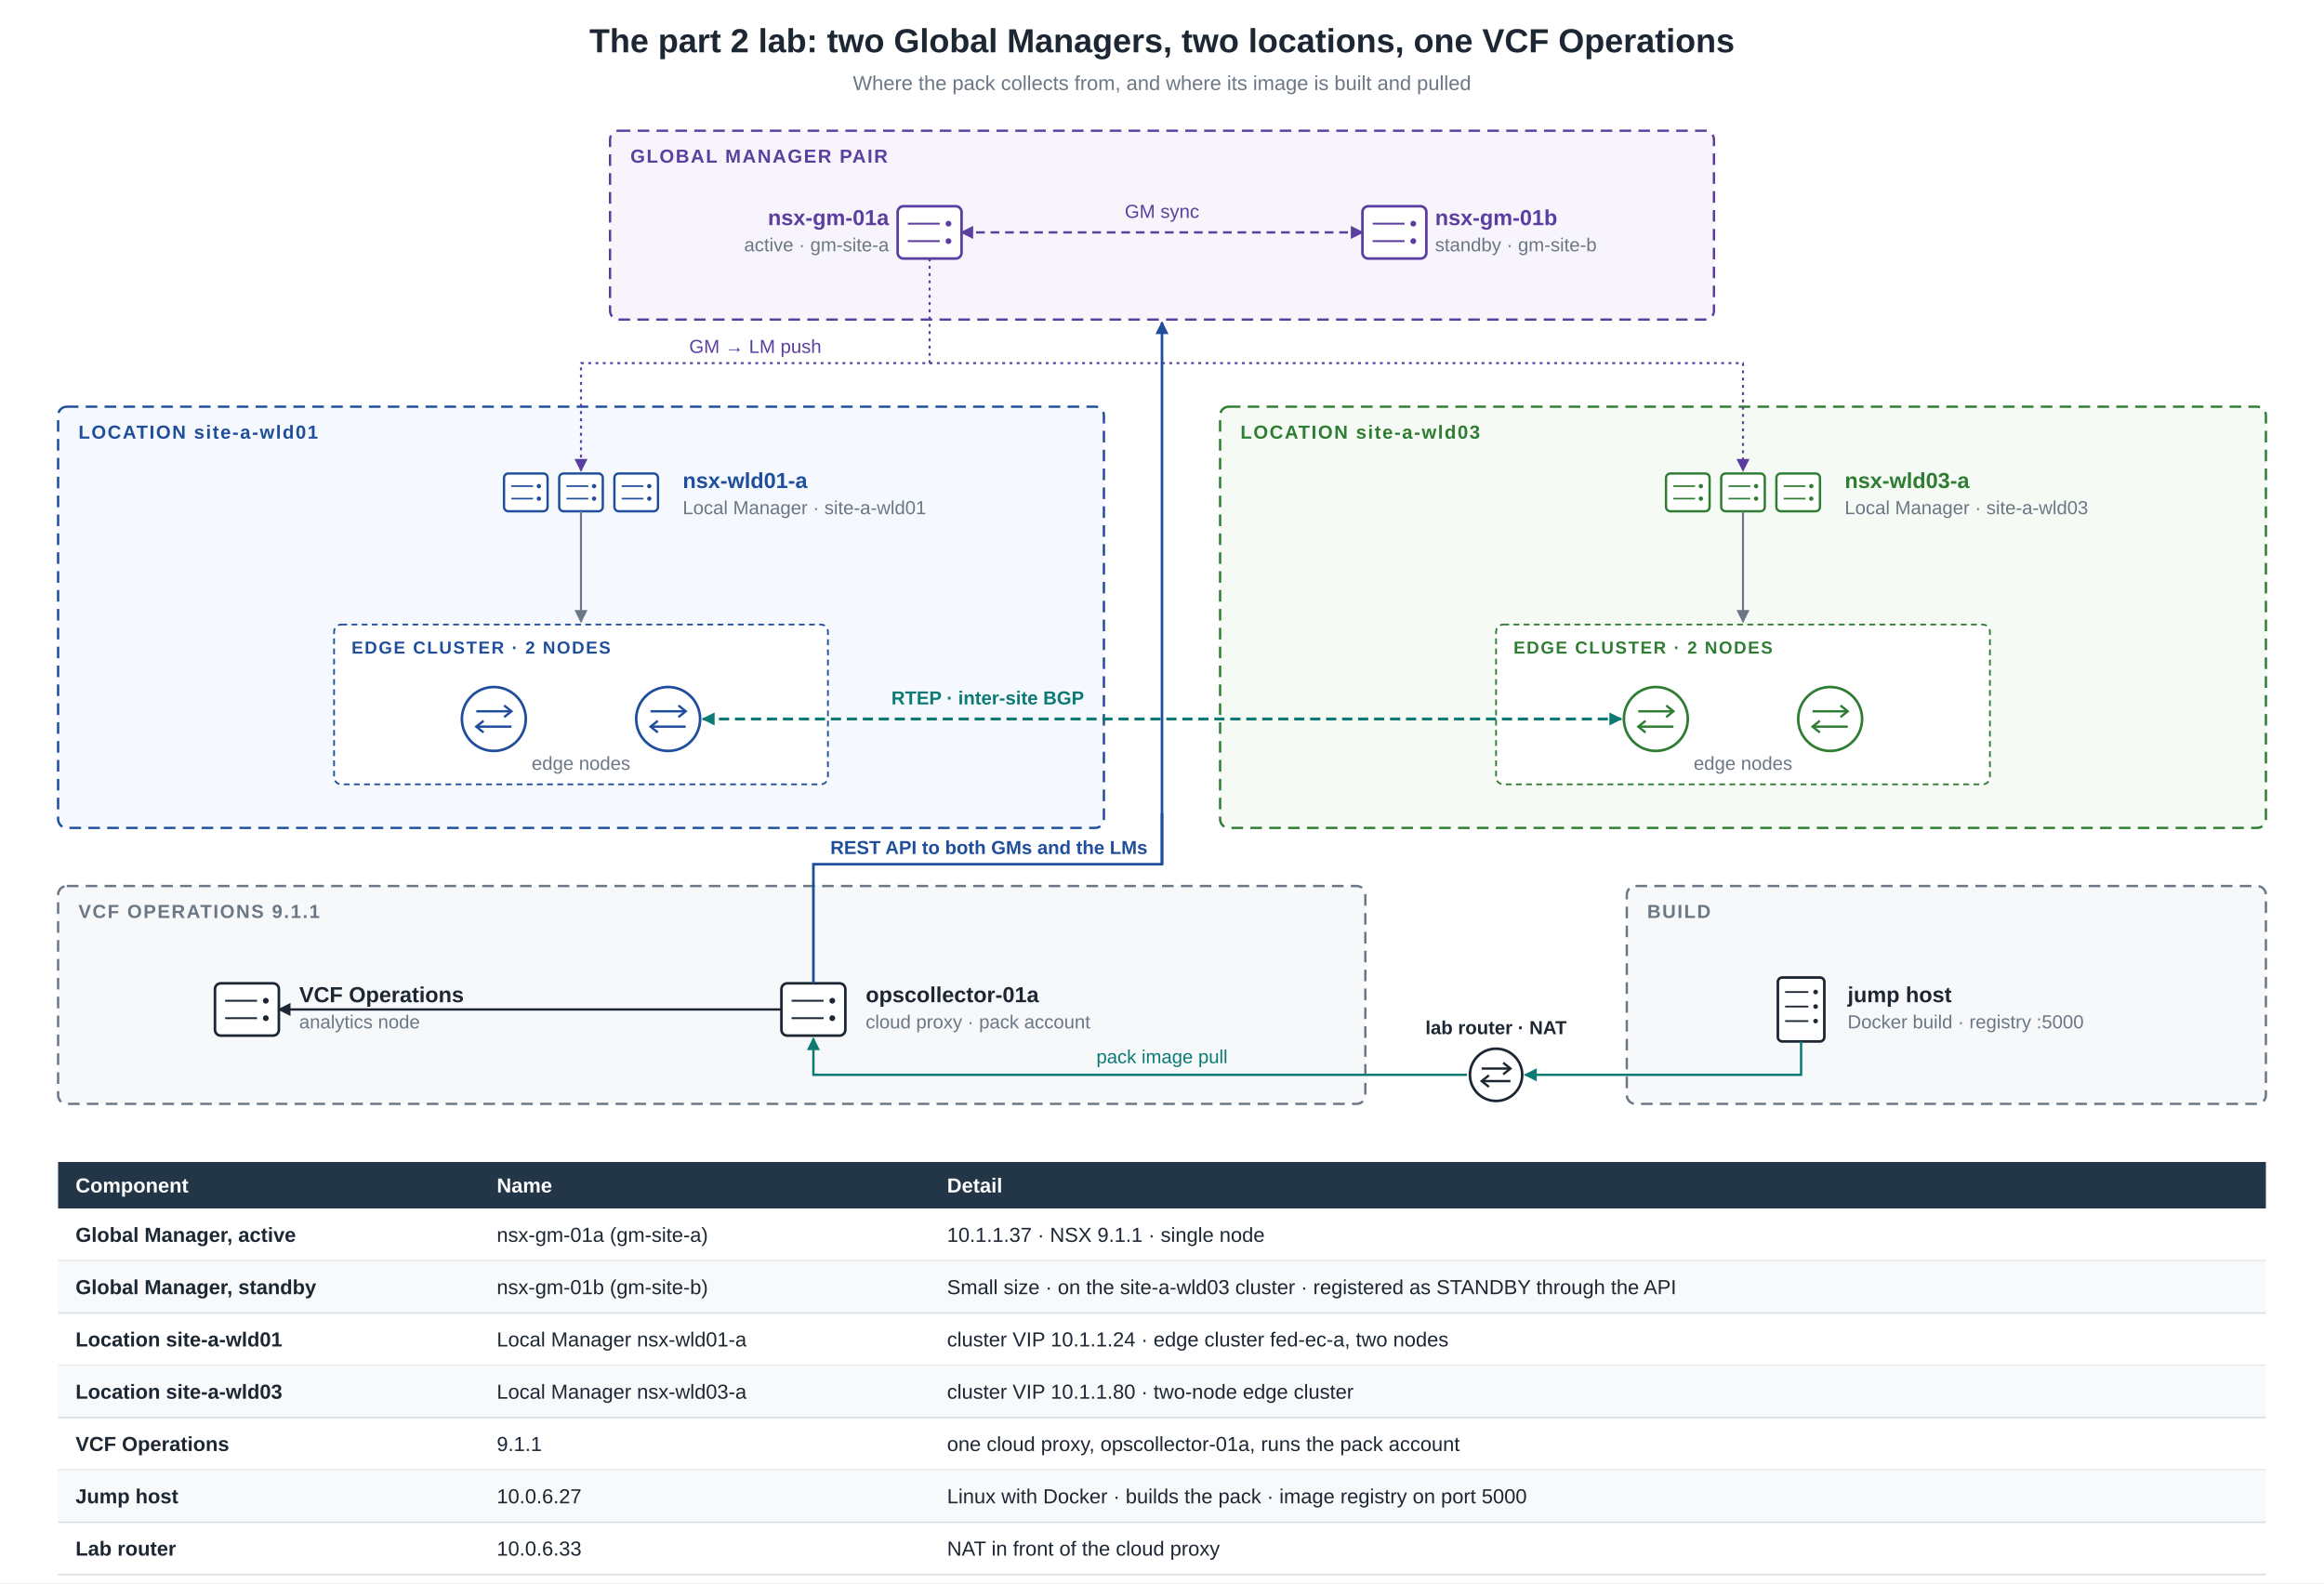
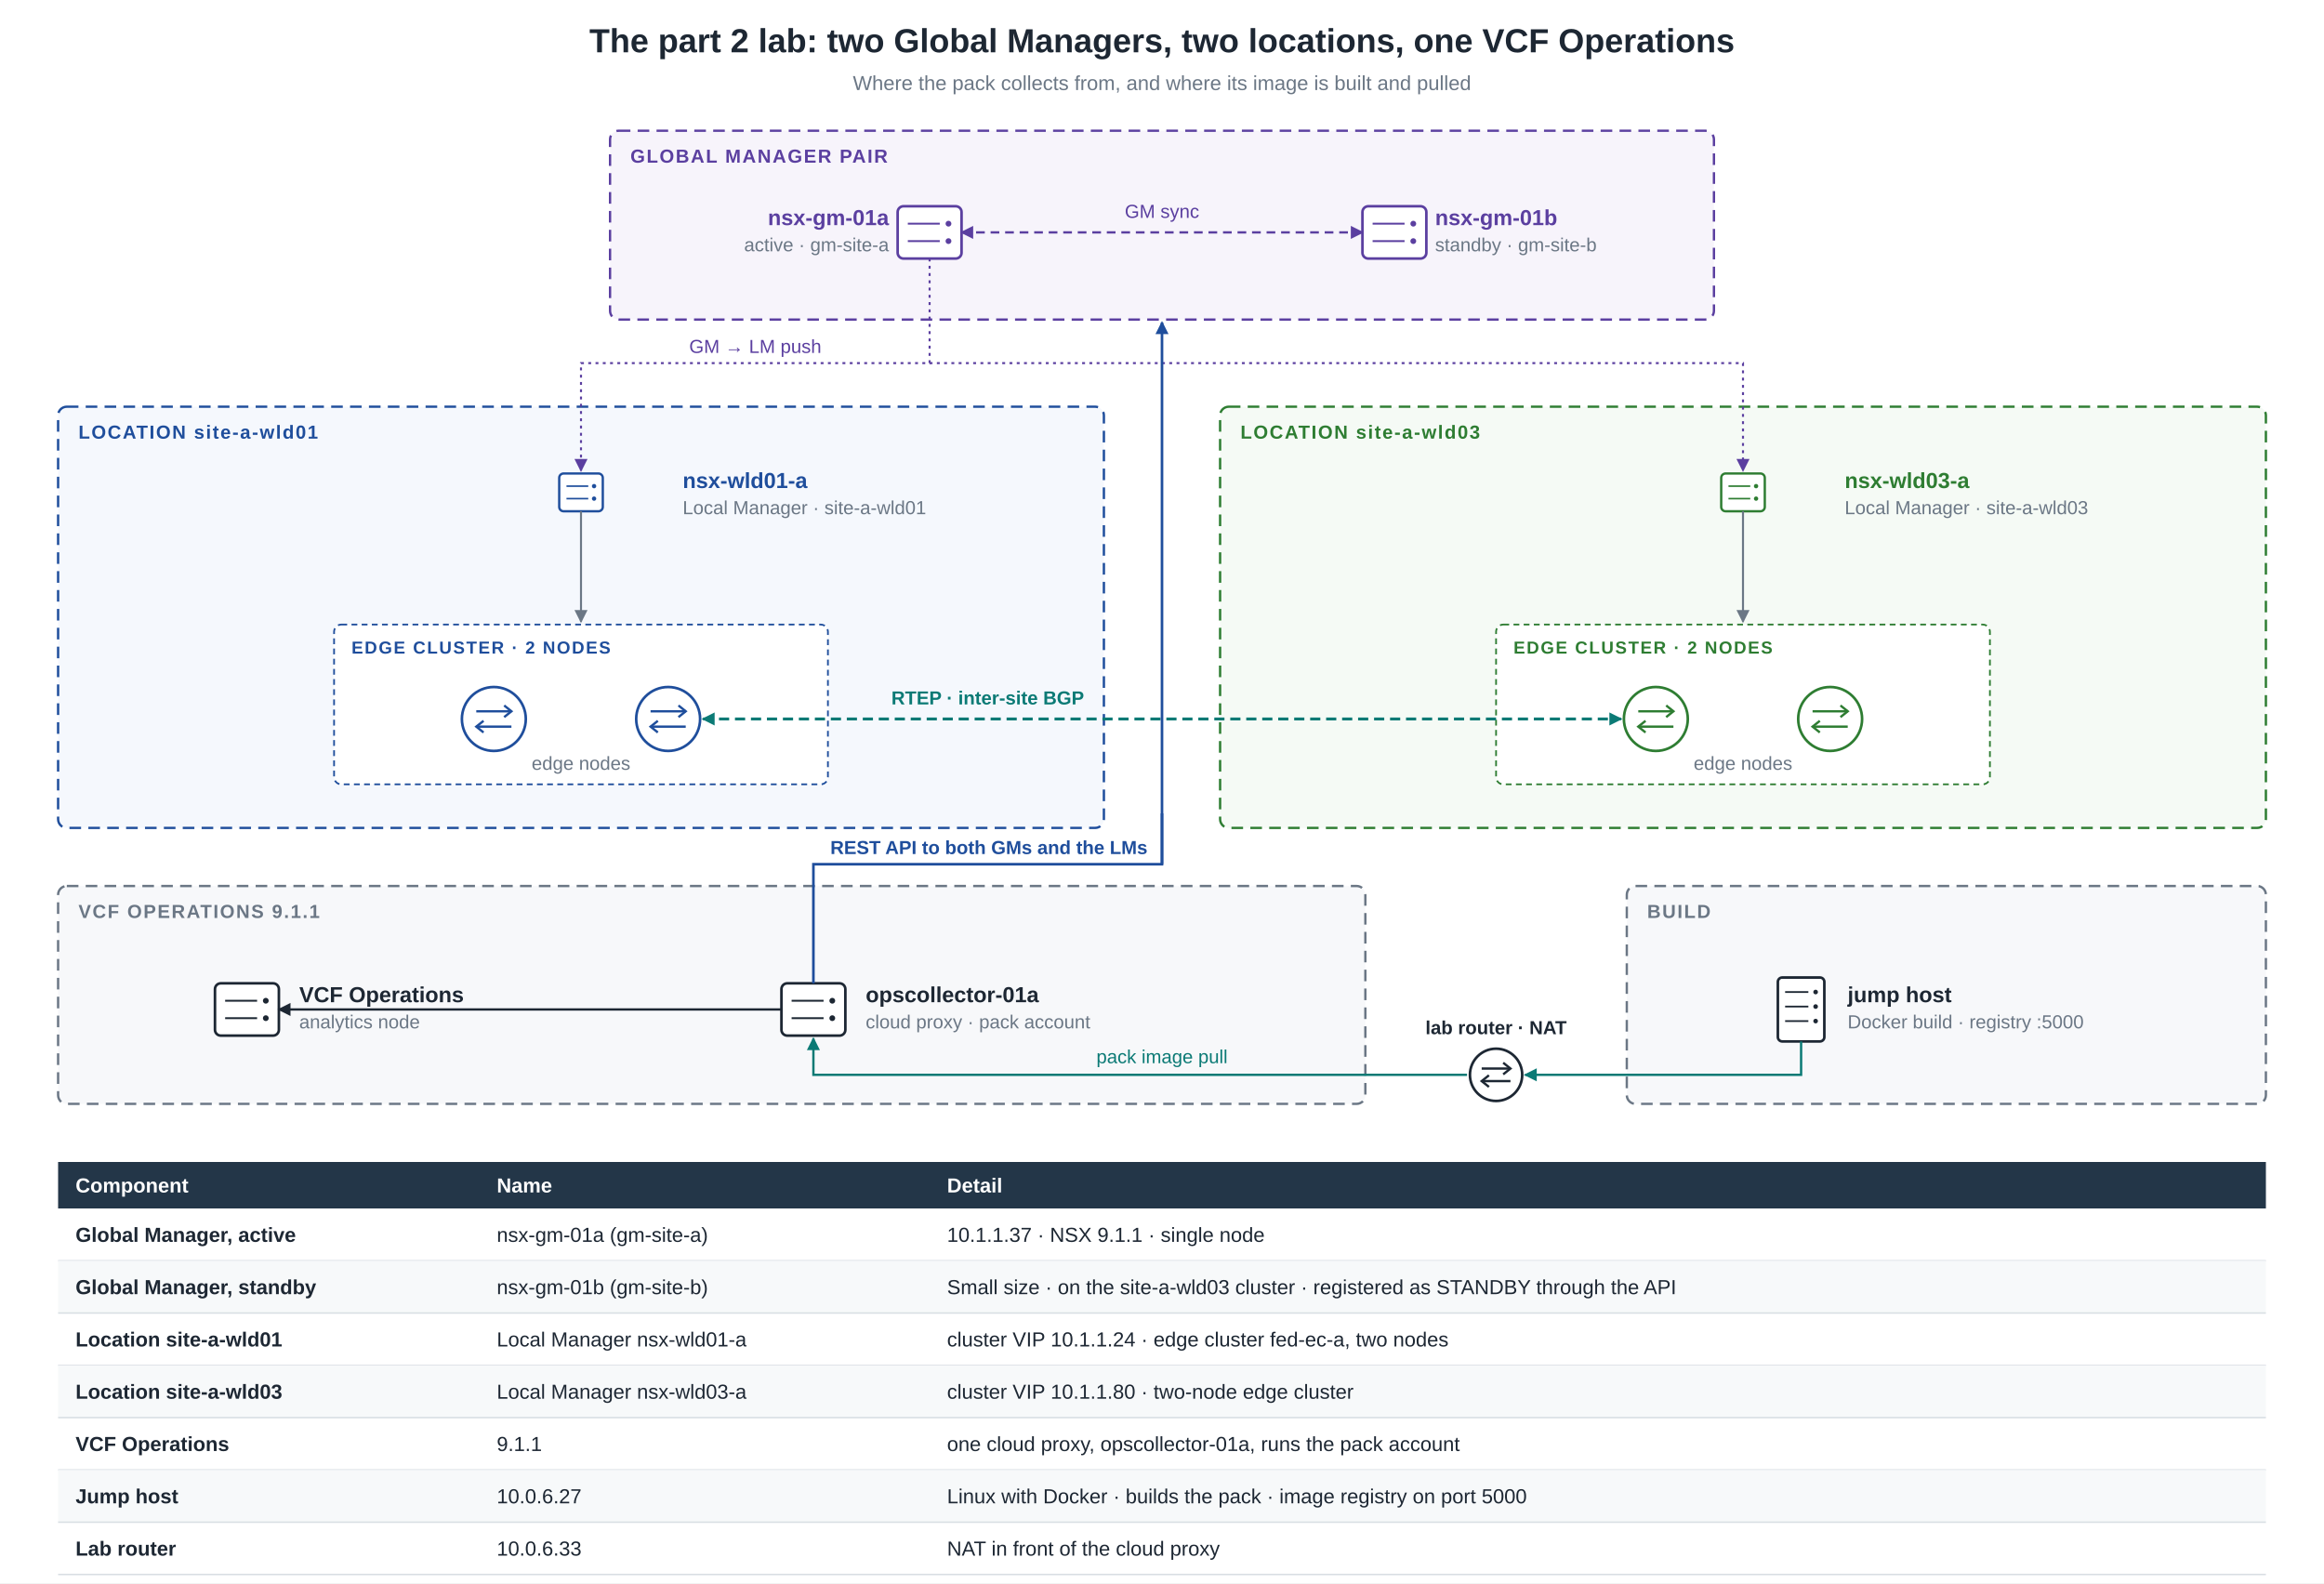
<svg xmlns="http://www.w3.org/2000/svg" width="1600" height="1090" viewBox="0 0 1600 1090" font-family="Arial, Helvetica, sans-serif" font-size="13" fill="#1d2733">
  <rect width="1600" height="1090" fill="#ffffff" />
  <defs>
    <marker id="ma" markerUnits="userSpaceOnUse" markerWidth="9" markerHeight="9" refX="8" refY="4.5" orient="auto">
      <path d="M0,0 L9,4.5 L0,9 z" fill="#1d2733" />
    </marker>
    <marker id="sa" markerUnits="userSpaceOnUse" markerWidth="9" markerHeight="9" refX="1" refY="4.5" orient="auto">
      <path d="M9,0 L0,4.5 L9,9 z" fill="#1d2733" />
    </marker>
    <marker id="mp" markerUnits="userSpaceOnUse" markerWidth="9" markerHeight="9" refX="8" refY="4.5" orient="auto">
      <path d="M0,0 L9,4.5 L0,9 z" fill="#5b3fa0" />
    </marker>
    <marker id="sp" markerUnits="userSpaceOnUse" markerWidth="9" markerHeight="9" refX="1" refY="4.5" orient="auto">
      <path d="M9,0 L0,4.5 L9,9 z" fill="#5b3fa0" />
    </marker>
    <marker id="mt" markerUnits="userSpaceOnUse" markerWidth="9" markerHeight="9" refX="8" refY="4.5" orient="auto">
      <path d="M0,0 L9,4.5 L0,9 z" fill="#0b7a75" />
    </marker>
    <marker id="st" markerUnits="userSpaceOnUse" markerWidth="9" markerHeight="9" refX="1" refY="4.5" orient="auto">
      <path d="M9,0 L0,4.5 L9,9 z" fill="#0b7a75" />
    </marker>
    <marker id="mg" markerUnits="userSpaceOnUse" markerWidth="9" markerHeight="9" refX="8" refY="4.5" orient="auto">
      <path d="M0,0 L9,4.5 L0,9 z" fill="#6b7785" />
    </marker>
    <marker id="sg" markerUnits="userSpaceOnUse" markerWidth="9" markerHeight="9" refX="1" refY="4.5" orient="auto">
      <path d="M9,0 L0,4.5 L9,9 z" fill="#6b7785" />
    </marker>
    <marker id="mb" markerUnits="userSpaceOnUse" markerWidth="9" markerHeight="9" refX="8" refY="4.5" orient="auto">
      <path d="M0,0 L9,4.5 L0,9 z" fill="#1f4e9c" />
    </marker>
    <marker id="sb" markerUnits="userSpaceOnUse" markerWidth="9" markerHeight="9" refX="1" refY="4.5" orient="auto">
      <path d="M9,0 L0,4.5 L9,9 z" fill="#1f4e9c" />
    </marker>
  </defs>
  <text x="800.0" y="36" font-size="23" fill="#1d2733" text-anchor="middle" font-weight="bold">The part 2 lab: two Global Managers, two locations, one VCF Operations</text>
  <text x="800.0" y="62" font-size="14" fill="#6b7785" text-anchor="middle">Where the pack collects from, and where its image is built and pulled</text>
  <rect x="420" y="90" width="760" height="130" rx="6" fill="#f7f4fb" stroke="#5b3fa0" stroke-width="1.6" stroke-dasharray="8 5" />
  <text letter-spacing="1" x="434" y="112" font-size="13" fill="#5b3fa0" text-anchor="start" font-weight="bold">GLOBAL MANAGER PAIR</text>
  <rect x="618" y="142" width="44" height="36" rx="4" fill="#ffffff" stroke="#5b3fa0" stroke-width="1.8" />
  <line x1="625" y1="154" x2="647" y2="154" stroke="#5b3fa0" stroke-width="1.3" />
  <circle cx="653" cy="154" r="2" fill="#5b3fa0" />
  <line x1="625" y1="166" x2="647" y2="166" stroke="#5b3fa0" stroke-width="1.3" />
  <circle cx="653" cy="166" r="2" fill="#5b3fa0" />
  <text x="612" y="155" font-size="15" fill="#5b3fa0" text-anchor="end" font-weight="bold">nsx-gm-01a</text>
  <text x="612" y="173" font-size="13" fill="#6b7785" text-anchor="end">active · gm-site-a</text>
  <rect x="938" y="142" width="44" height="36" rx="4" fill="#ffffff" stroke="#5b3fa0" stroke-width="1.8" />
  <line x1="945" y1="154" x2="967" y2="154" stroke="#5b3fa0" stroke-width="1.3" />
  <circle cx="973" cy="154" r="2" fill="#5b3fa0" />
  <line x1="945" y1="166" x2="967" y2="166" stroke="#5b3fa0" stroke-width="1.3" />
  <circle cx="973" cy="166" r="2" fill="#5b3fa0" />
  <text x="988" y="155" font-size="15" fill="#5b3fa0" text-anchor="start" font-weight="bold">nsx-gm-01b</text>
  <text x="988" y="173" font-size="13" fill="#6b7785" text-anchor="start">standby · gm-site-b</text>
  <path d="M662,160 L938,160" fill="none" stroke="#5b3fa0" stroke-width="1.6" stroke-dasharray="6 4" marker-end="url(#mp)" marker-start="url(#sp)" />
  <text x="800" y="150" font-size="13" fill="#5b3fa0" text-anchor="middle">GM sync</text>
  <rect x="40" y="280" width="720" height="290" rx="6" fill="#f5f8fd" stroke="#1f4e9c" stroke-width="1.6" stroke-dasharray="8 5" />
  <text letter-spacing="1" x="54" y="302" font-size="13" fill="#1f4e9c" text-anchor="start" font-weight="bold">LOCATION site-a-wld01</text>
  <rect x="840" y="280" width="720" height="290" rx="6" fill="#f5faf5" stroke="#2e7d32" stroke-width="1.6" stroke-dasharray="8 5" />
  <text letter-spacing="1" x="854" y="302" font-size="13" fill="#2e7d32" text-anchor="start" font-weight="bold">LOCATION site-a-wld03</text>
  <path d="M640,178 L640,250 L400,250 L400,324" fill="none" stroke="#5b3fa0" stroke-width="1.4" stroke-dasharray="2 3" marker-end="url(#mp)" />
  <path d="M640,250 L1200,250 L1200,324" fill="none" stroke="#5b3fa0" stroke-width="1.4" stroke-dasharray="2 3" marker-end="url(#mp)" />
  <text x="520" y="243" font-size="13" fill="#5b3fa0" text-anchor="middle">GM → LM push</text>
-   <rect x="347" y="326" width="30" height="26" rx="3" fill="#ffffff" stroke="#1f4e9c" stroke-width="1.6" />
-   <line x1="352" y1="334.7" x2="367" y2="334.7" stroke="#1f4e9c" stroke-width="1.1" />
-   <circle cx="371" cy="334.7" r="1.5" fill="#1f4e9c" />
-   <line x1="352" y1="343.3" x2="367" y2="343.3" stroke="#1f4e9c" stroke-width="1.1" />
-   <circle cx="371" cy="343.3" r="1.5" fill="#1f4e9c" />
  <rect x="385" y="326" width="30" height="26" rx="3" fill="#ffffff" stroke="#1f4e9c" stroke-width="1.6" />
  <line x1="390" y1="334.7" x2="405" y2="334.7" stroke="#1f4e9c" stroke-width="1.1" />
  <circle cx="409" cy="334.7" r="1.5" fill="#1f4e9c" />
  <line x1="390" y1="343.3" x2="405" y2="343.3" stroke="#1f4e9c" stroke-width="1.1" />
  <circle cx="409" cy="343.3" r="1.5" fill="#1f4e9c" />
-   <rect x="423" y="326" width="30" height="26" rx="3" fill="#ffffff" stroke="#1f4e9c" stroke-width="1.6" />
-   <line x1="428" y1="334.7" x2="443" y2="334.7" stroke="#1f4e9c" stroke-width="1.1" />
-   <circle cx="447" cy="334.7" r="1.5" fill="#1f4e9c" />
-   <line x1="428" y1="343.3" x2="443" y2="343.3" stroke="#1f4e9c" stroke-width="1.1" />
-   <circle cx="447" cy="343.3" r="1.5" fill="#1f4e9c" />
  <text x="470" y="336" font-size="15" fill="#1f4e9c" text-anchor="start" font-weight="bold">nsx-wld01-a</text>
  <text x="470" y="354" font-size="13" fill="#6b7785" text-anchor="start">Local Manager · site-a-wld01</text>
  <path d="M400,352 L400,428" fill="none" stroke="#6b7785" stroke-width="1.4" marker-end="url(#mg)" />
-   <rect x="1147" y="326" width="30" height="26" rx="3" fill="#ffffff" stroke="#2e7d32" stroke-width="1.6" />
-   <line x1="1152" y1="334.7" x2="1167" y2="334.7" stroke="#2e7d32" stroke-width="1.1" />
-   <circle cx="1171" cy="334.7" r="1.5" fill="#2e7d32" />
-   <line x1="1152" y1="343.3" x2="1167" y2="343.3" stroke="#2e7d32" stroke-width="1.1" />
-   <circle cx="1171" cy="343.3" r="1.5" fill="#2e7d32" />
  <rect x="1185" y="326" width="30" height="26" rx="3" fill="#ffffff" stroke="#2e7d32" stroke-width="1.6" />
  <line x1="1190" y1="334.7" x2="1205" y2="334.7" stroke="#2e7d32" stroke-width="1.1" />
  <circle cx="1209" cy="334.7" r="1.5" fill="#2e7d32" />
  <line x1="1190" y1="343.3" x2="1205" y2="343.3" stroke="#2e7d32" stroke-width="1.1" />
  <circle cx="1209" cy="343.3" r="1.5" fill="#2e7d32" />
-   <rect x="1223" y="326" width="30" height="26" rx="3" fill="#ffffff" stroke="#2e7d32" stroke-width="1.6" />
-   <line x1="1228" y1="334.7" x2="1243" y2="334.7" stroke="#2e7d32" stroke-width="1.1" />
-   <circle cx="1247" cy="334.7" r="1.5" fill="#2e7d32" />
-   <line x1="1228" y1="343.3" x2="1243" y2="343.3" stroke="#2e7d32" stroke-width="1.1" />
-   <circle cx="1247" cy="343.3" r="1.5" fill="#2e7d32" />
  <text x="1270" y="336" font-size="15" fill="#2e7d32" text-anchor="start" font-weight="bold">nsx-wld03-a</text>
  <text x="1270" y="354" font-size="13" fill="#6b7785" text-anchor="start">Local Manager · site-a-wld03</text>
  <path d="M1200,352 L1200,428" fill="none" stroke="#6b7785" stroke-width="1.4" marker-end="url(#mg)" />
  <rect x="230" y="430" width="340" height="110" rx="5" fill="#ffffff" stroke="#1f4e9c" stroke-width="1.2" stroke-dasharray="4 3" />
  <text letter-spacing="1" x="242" y="450" font-size="12" fill="#1f4e9c" text-anchor="start" font-weight="bold">EDGE CLUSTER · 2 NODES</text>
  <circle cx="340" cy="495" r="22" fill="#ffffff" stroke="#1f4e9c" stroke-width="1.8" />
  <line x1="327.9" y1="489.72" x2="352.1" y2="489.72" stroke="#1f4e9c" stroke-width="1.6" />
  <path d="M347.1,485.72 L352.1,489.72 L347.1,493.72" fill="none" stroke="#1f4e9c" stroke-width="1.6" />
  <line x1="327.9" y1="500.28" x2="352.1" y2="500.28" stroke="#1f4e9c" stroke-width="1.6" />
  <path d="M332.9,496.28 L327.9,500.28 L332.9,504.28" fill="none" stroke="#1f4e9c" stroke-width="1.6" />
  <circle cx="460" cy="495" r="22" fill="#ffffff" stroke="#1f4e9c" stroke-width="1.8" />
  <line x1="447.9" y1="489.72" x2="472.1" y2="489.72" stroke="#1f4e9c" stroke-width="1.6" />
  <path d="M467.1,485.72 L472.1,489.72 L467.1,493.72" fill="none" stroke="#1f4e9c" stroke-width="1.6" />
  <line x1="447.9" y1="500.28" x2="472.1" y2="500.28" stroke="#1f4e9c" stroke-width="1.6" />
  <path d="M452.9,496.28 L447.9,500.28 L452.9,504.28" fill="none" stroke="#1f4e9c" stroke-width="1.6" />
  <text x="400" y="530" font-size="13" fill="#6b7785" text-anchor="middle">edge nodes</text>
  <rect x="1030" y="430" width="340" height="110" rx="5" fill="#ffffff" stroke="#2e7d32" stroke-width="1.2" stroke-dasharray="4 3" />
  <text letter-spacing="1" x="1042" y="450" font-size="12" fill="#2e7d32" text-anchor="start" font-weight="bold">EDGE CLUSTER · 2 NODES</text>
  <circle cx="1140" cy="495" r="22" fill="#ffffff" stroke="#2e7d32" stroke-width="1.8" />
  <line x1="1127.9" y1="489.72" x2="1152.1" y2="489.72" stroke="#2e7d32" stroke-width="1.6" />
  <path d="M1147.1,485.72 L1152.1,489.72 L1147.1,493.72" fill="none" stroke="#2e7d32" stroke-width="1.6" />
  <line x1="1127.9" y1="500.28" x2="1152.1" y2="500.28" stroke="#2e7d32" stroke-width="1.6" />
  <path d="M1132.9,496.28 L1127.9,500.28 L1132.9,504.28" fill="none" stroke="#2e7d32" stroke-width="1.6" />
  <circle cx="1260" cy="495" r="22" fill="#ffffff" stroke="#2e7d32" stroke-width="1.8" />
  <line x1="1247.9" y1="489.72" x2="1272.1" y2="489.72" stroke="#2e7d32" stroke-width="1.6" />
  <path d="M1267.1,485.72 L1272.1,489.72 L1267.1,493.72" fill="none" stroke="#2e7d32" stroke-width="1.6" />
  <line x1="1247.9" y1="500.28" x2="1272.1" y2="500.28" stroke="#2e7d32" stroke-width="1.6" />
  <path d="M1252.9,496.28 L1247.9,500.28 L1252.9,504.28" fill="none" stroke="#2e7d32" stroke-width="1.6" />
  <text x="1200" y="530" font-size="13" fill="#6b7785" text-anchor="middle">edge nodes</text>
  <path d="M484,495 L1116,495" fill="none" stroke="#0b7a75" stroke-width="2" stroke-dasharray="7 4" marker-end="url(#mt)" marker-start="url(#st)" />
  <text x="680" y="485" font-size="13" fill="#0b7a75" text-anchor="middle" font-weight="bold">RTEP · inter-site BGP</text>
  <rect x="40" y="610" width="900" height="150" rx="6" fill="#f7f8fa" stroke="#6b7785" stroke-width="1.6" stroke-dasharray="8 5" />
  <text letter-spacing="1" x="54" y="632" font-size="13" fill="#6b7785" text-anchor="start" font-weight="bold">VCF OPERATIONS 9.1.1</text>
  <rect x="148" y="677" width="44" height="36" rx="4" fill="#ffffff" stroke="#1d2733" stroke-width="1.8" />
  <line x1="155" y1="689" x2="177" y2="689" stroke="#1d2733" stroke-width="1.3" />
  <circle cx="183" cy="689" r="2" fill="#1d2733" />
  <line x1="155" y1="701" x2="177" y2="701" stroke="#1d2733" stroke-width="1.3" />
  <circle cx="183" cy="701" r="2" fill="#1d2733" />
  <text x="206" y="690" font-size="15" fill="#1d2733" text-anchor="start" font-weight="bold">VCF Operations</text>
  <text x="206" y="708" font-size="13" fill="#6b7785" text-anchor="start">analytics node</text>
  <rect x="538" y="677" width="44" height="36" rx="4" fill="#ffffff" stroke="#1d2733" stroke-width="1.8" />
  <line x1="545" y1="689" x2="567" y2="689" stroke="#1d2733" stroke-width="1.3" />
  <circle cx="573" cy="689" r="2" fill="#1d2733" />
  <line x1="545" y1="701" x2="567" y2="701" stroke="#1d2733" stroke-width="1.3" />
  <circle cx="573" cy="701" r="2" fill="#1d2733" />
  <text x="596" y="690" font-size="15" fill="#1d2733" text-anchor="start" font-weight="bold">opscollector-01a</text>
  <text x="596" y="708" font-size="13" fill="#6b7785" text-anchor="start">cloud proxy · pack account</text>
  <path d="M538,695 L192,695" fill="none" stroke="#1d2733" stroke-width="1.6" marker-end="url(#ma)" />
  <path d="M560,677 L560,595 L800,595 L800,222" fill="none" stroke="#1f4e9c" stroke-width="1.8" marker-end="url(#mb)" />
  <path d="M800,595 L800,560" fill="none" stroke="#1f4e9c" stroke-width="1.8" />
  <text x="790" y="588" font-size="13" fill="#1f4e9c" text-anchor="end" font-weight="bold">REST API to both GMs and the LMs</text>
  <circle cx="1030" cy="740" r="18" fill="#ffffff" stroke="#1d2733" stroke-width="1.8" />
  <line x1="1020.1" y1="735.68" x2="1039.9" y2="735.68" stroke="#1d2733" stroke-width="1.6" />
  <path d="M1034.9,731.68 L1039.9,735.68 L1034.9,739.68" fill="none" stroke="#1d2733" stroke-width="1.6" />
  <line x1="1020.1" y1="744.32" x2="1039.9" y2="744.32" stroke="#1d2733" stroke-width="1.6" />
  <path d="M1025.1,740.32 L1020.1,744.32 L1025.1,748.32" fill="none" stroke="#1d2733" stroke-width="1.6" />
  <text x="1030" y="712" font-size="13" fill="#1d2733" text-anchor="middle" font-weight="bold">lab router · NAT</text>
  <rect x="1120" y="610" width="440" height="150" rx="6" fill="#f7f8fa" stroke="#6b7785" stroke-width="1.6" stroke-dasharray="8 5" />
  <text letter-spacing="1" x="1134" y="632" font-size="13" fill="#6b7785" text-anchor="start" font-weight="bold">BUILD</text>
  <rect x="1224" y="673" width="32" height="44" rx="3" fill="#ffffff" stroke="#1d2733" stroke-width="1.8" />
  <line x1="1229" y1="683" x2="1245" y2="683" stroke="#1d2733" stroke-width="1.2" />
  <circle cx="1250" cy="683" r="1.6" fill="#1d2733" />
  <line x1="1229" y1="693" x2="1245" y2="693" stroke="#1d2733" stroke-width="1.2" />
  <circle cx="1250" cy="693" r="1.6" fill="#1d2733" />
  <line x1="1229" y1="703" x2="1245" y2="703" stroke="#1d2733" stroke-width="1.2" />
  <circle cx="1250" cy="703" r="1.6" fill="#1d2733" />
  <text x="1272" y="690" font-size="15" fill="#1d2733" text-anchor="start" font-weight="bold">jump host</text>
  <text x="1272" y="708" font-size="13" fill="#6b7785" text-anchor="start">Docker build · registry :5000</text>
  <path d="M1240,717 L1240,740 L1050,740" fill="none" stroke="#0b7a75" stroke-width="1.6" marker-end="url(#mt)" />
  <path d="M1010,740 L560,740 L560,715" fill="none" stroke="#0b7a75" stroke-width="1.6" marker-end="url(#mt)" />
  <text x="800" y="732" font-size="13" fill="#0b7a75" text-anchor="middle">pack image pull</text>
  <rect x="40" y="800" width="1520" height="32" fill="#233648" />
  <text x="52" y="821" font-size="14" fill="#ffffff" text-anchor="start" font-weight="bold">Component</text>
  <text x="342" y="821" font-size="14" fill="#ffffff" text-anchor="start" font-weight="bold">Name</text>
  <text x="652" y="821" font-size="14" fill="#ffffff" text-anchor="start" font-weight="bold">Detail</text>
  <line x1="40" y1="868" x2="1560" y2="868" stroke="#d8dee3" />
  <text x="52" y="855" font-size="14" fill="#1d2733" text-anchor="start" font-weight="bold">Global Manager, active</text>
  <text x="342" y="855" font-size="14" fill="#1d2733" text-anchor="start">nsx-gm-01a (gm-site-a)</text>
  <text x="652" y="855" font-size="14" fill="#1d2733" text-anchor="start">10.1.1.37 · NSX 9.1.1 · single node</text>
  <rect x="40" y="868" width="1520" height="36" fill="#f7f9fa" />
  <line x1="40" y1="904" x2="1560" y2="904" stroke="#d8dee3" />
  <text x="52" y="891" font-size="14" fill="#1d2733" text-anchor="start" font-weight="bold">Global Manager, standby</text>
  <text x="342" y="891" font-size="14" fill="#1d2733" text-anchor="start">nsx-gm-01b (gm-site-b)</text>
  <text x="652" y="891" font-size="14" fill="#1d2733" text-anchor="start">Small size · on the site-a-wld03 cluster · registered as STANDBY through the API</text>
  <line x1="40" y1="940" x2="1560" y2="940" stroke="#d8dee3" />
  <text x="52" y="927" font-size="14" fill="#1d2733" text-anchor="start" font-weight="bold">Location site-a-wld01</text>
  <text x="342" y="927" font-size="14" fill="#1d2733" text-anchor="start">Local Manager nsx-wld01-a</text>
  <text x="652" y="927" font-size="14" fill="#1d2733" text-anchor="start">cluster VIP 10.1.1.24 · edge cluster fed-ec-a, two nodes</text>
  <rect x="40" y="940" width="1520" height="36" fill="#f7f9fa" />
  <line x1="40" y1="976" x2="1560" y2="976" stroke="#d8dee3" />
  <text x="52" y="963" font-size="14" fill="#1d2733" text-anchor="start" font-weight="bold">Location site-a-wld03</text>
  <text x="342" y="963" font-size="14" fill="#1d2733" text-anchor="start">Local Manager nsx-wld03-a</text>
  <text x="652" y="963" font-size="14" fill="#1d2733" text-anchor="start">cluster VIP 10.1.1.80 · two-node edge cluster</text>
  <line x1="40" y1="1012" x2="1560" y2="1012" stroke="#d8dee3" />
  <text x="52" y="999" font-size="14" fill="#1d2733" text-anchor="start" font-weight="bold">VCF Operations</text>
  <text x="342" y="999" font-size="14" fill="#1d2733" text-anchor="start">9.1.1</text>
  <text x="652" y="999" font-size="14" fill="#1d2733" text-anchor="start">one cloud proxy, opscollector-01a, runs the pack account</text>
  <rect x="40" y="1012" width="1520" height="36" fill="#f7f9fa" />
  <line x1="40" y1="1048" x2="1560" y2="1048" stroke="#d8dee3" />
  <text x="52" y="1035" font-size="14" fill="#1d2733" text-anchor="start" font-weight="bold">Jump host</text>
  <text x="342" y="1035" font-size="14" fill="#1d2733" text-anchor="start">10.0.6.27</text>
  <text x="652" y="1035" font-size="14" fill="#1d2733" text-anchor="start">Linux with Docker · builds the pack · image registry on port 5000</text>
  <line x1="40" y1="1084" x2="1560" y2="1084" stroke="#d8dee3" />
  <text x="52" y="1071" font-size="14" fill="#1d2733" text-anchor="start" font-weight="bold">Lab router</text>
  <text x="342" y="1071" font-size="14" fill="#1d2733" text-anchor="start">10.0.6.33</text>
  <text x="652" y="1071" font-size="14" fill="#1d2733" text-anchor="start">NAT in front of the cloud proxy</text>
</svg>
